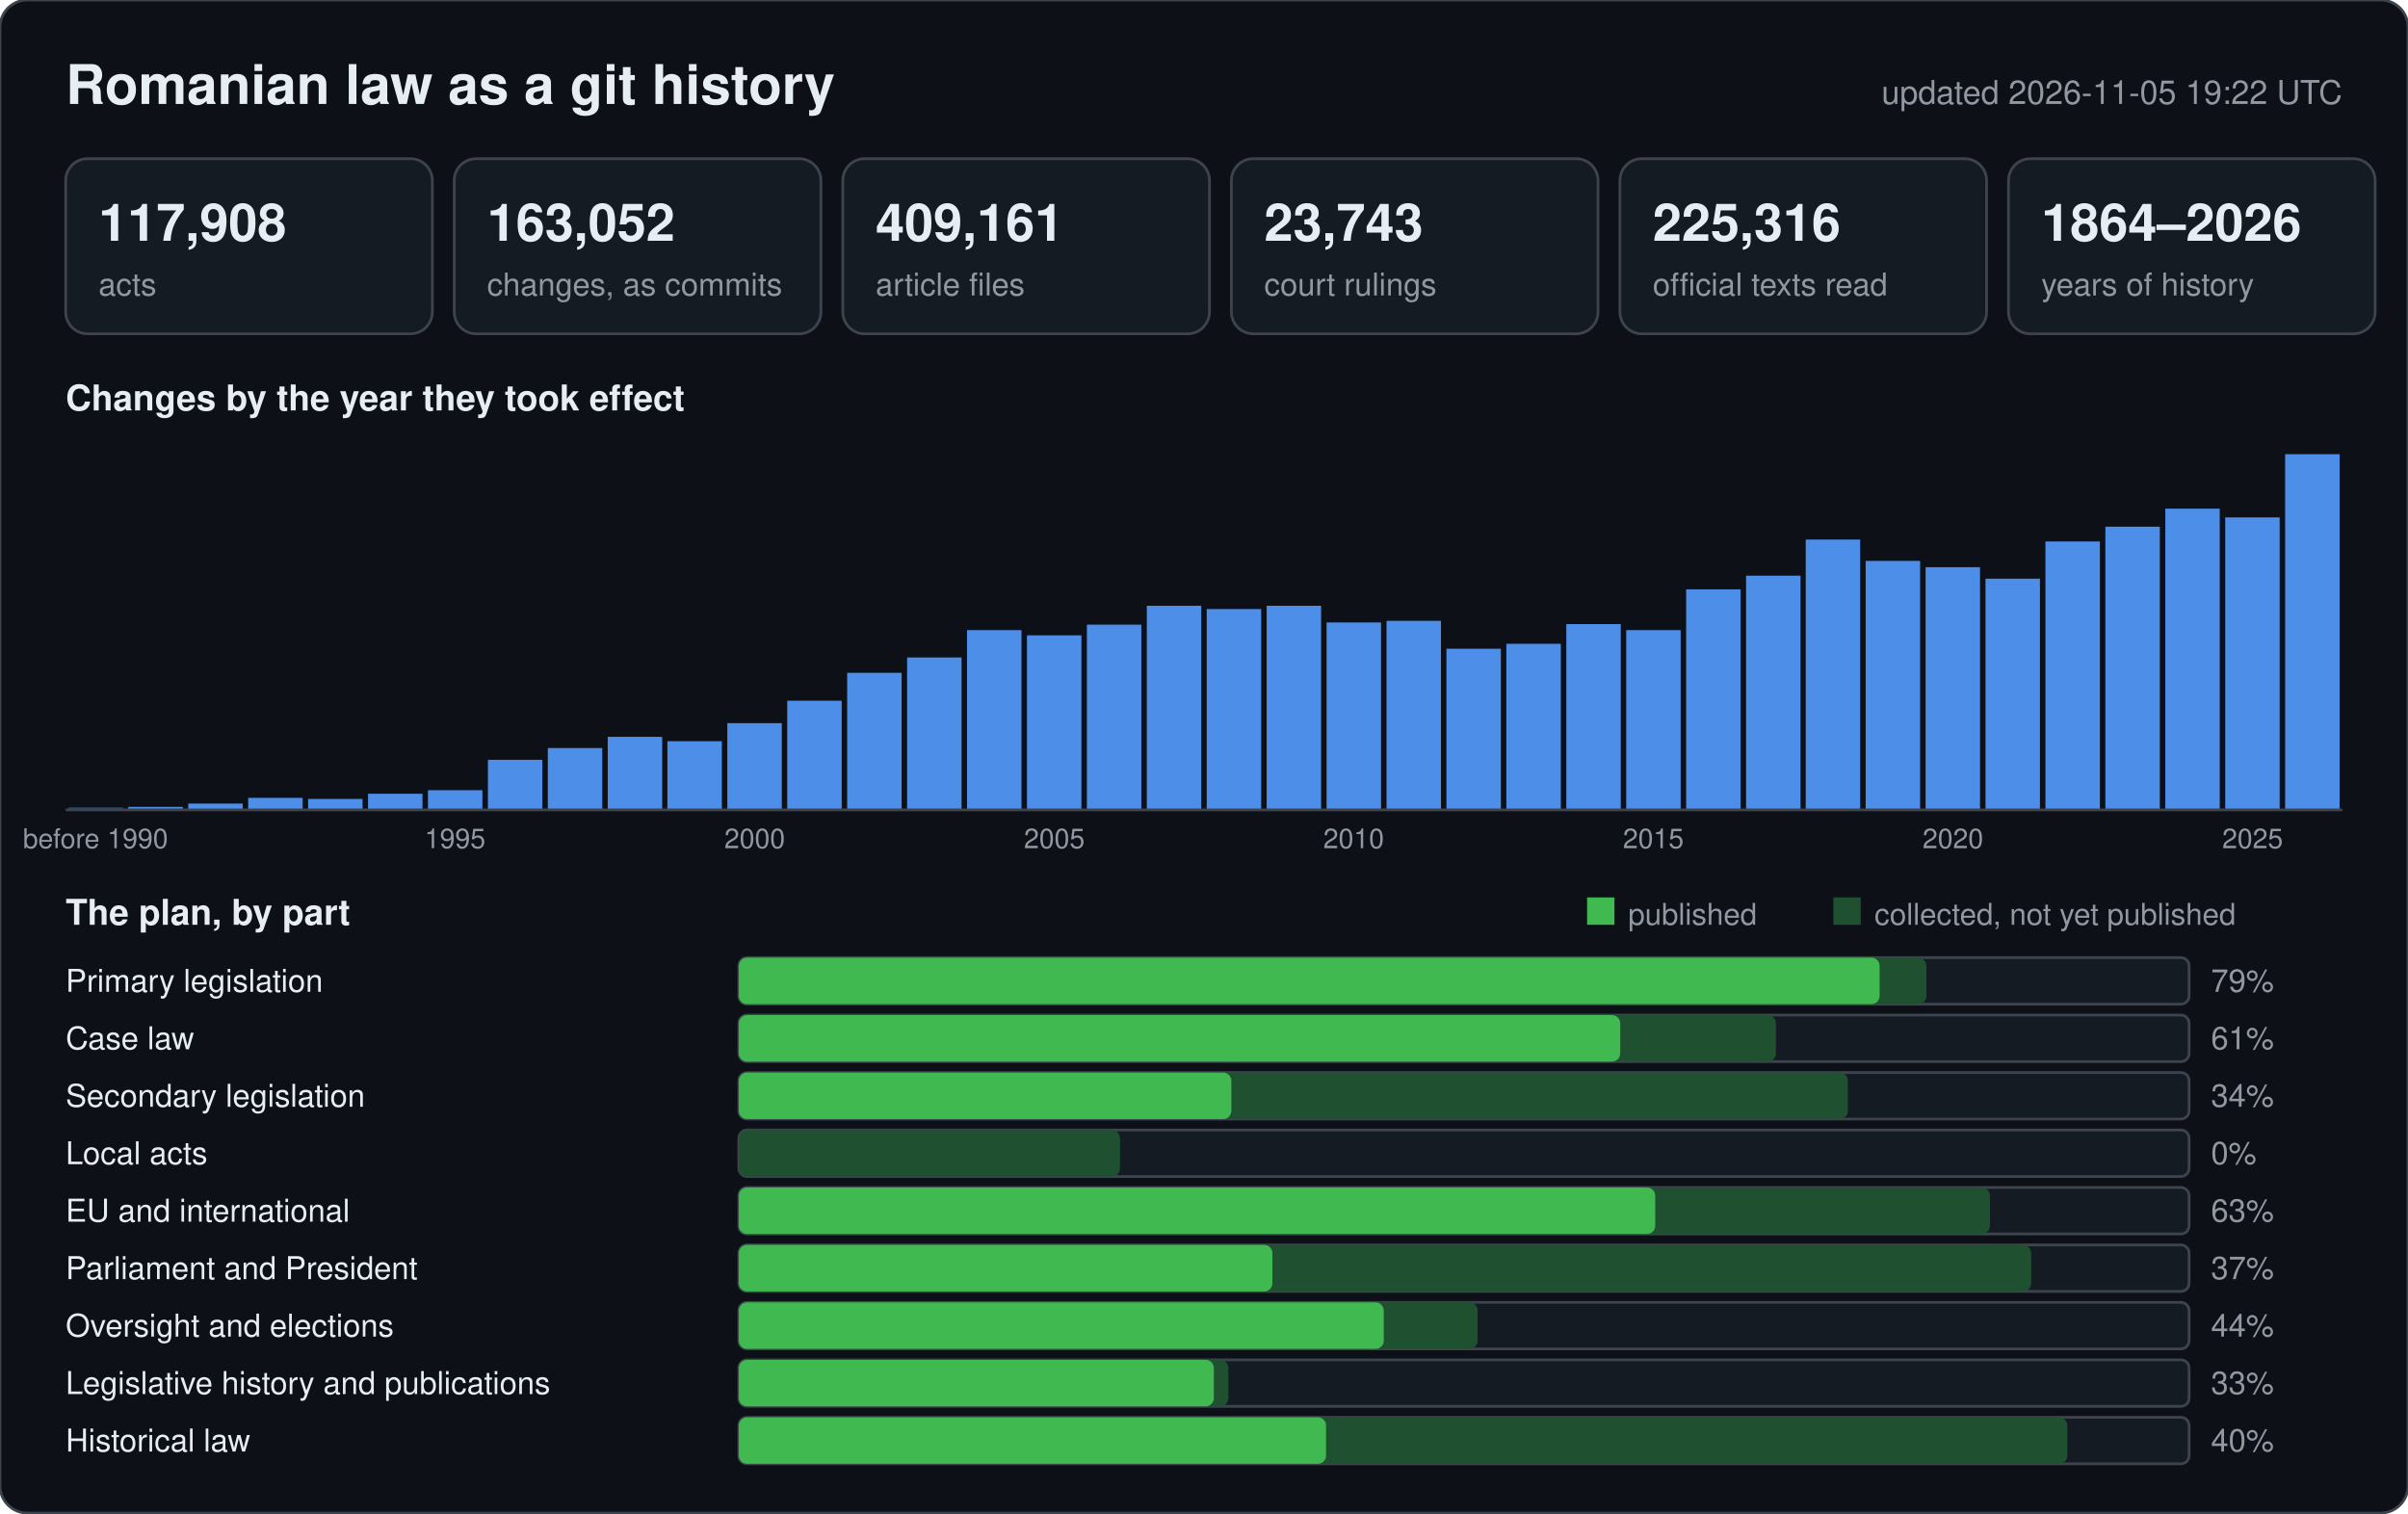
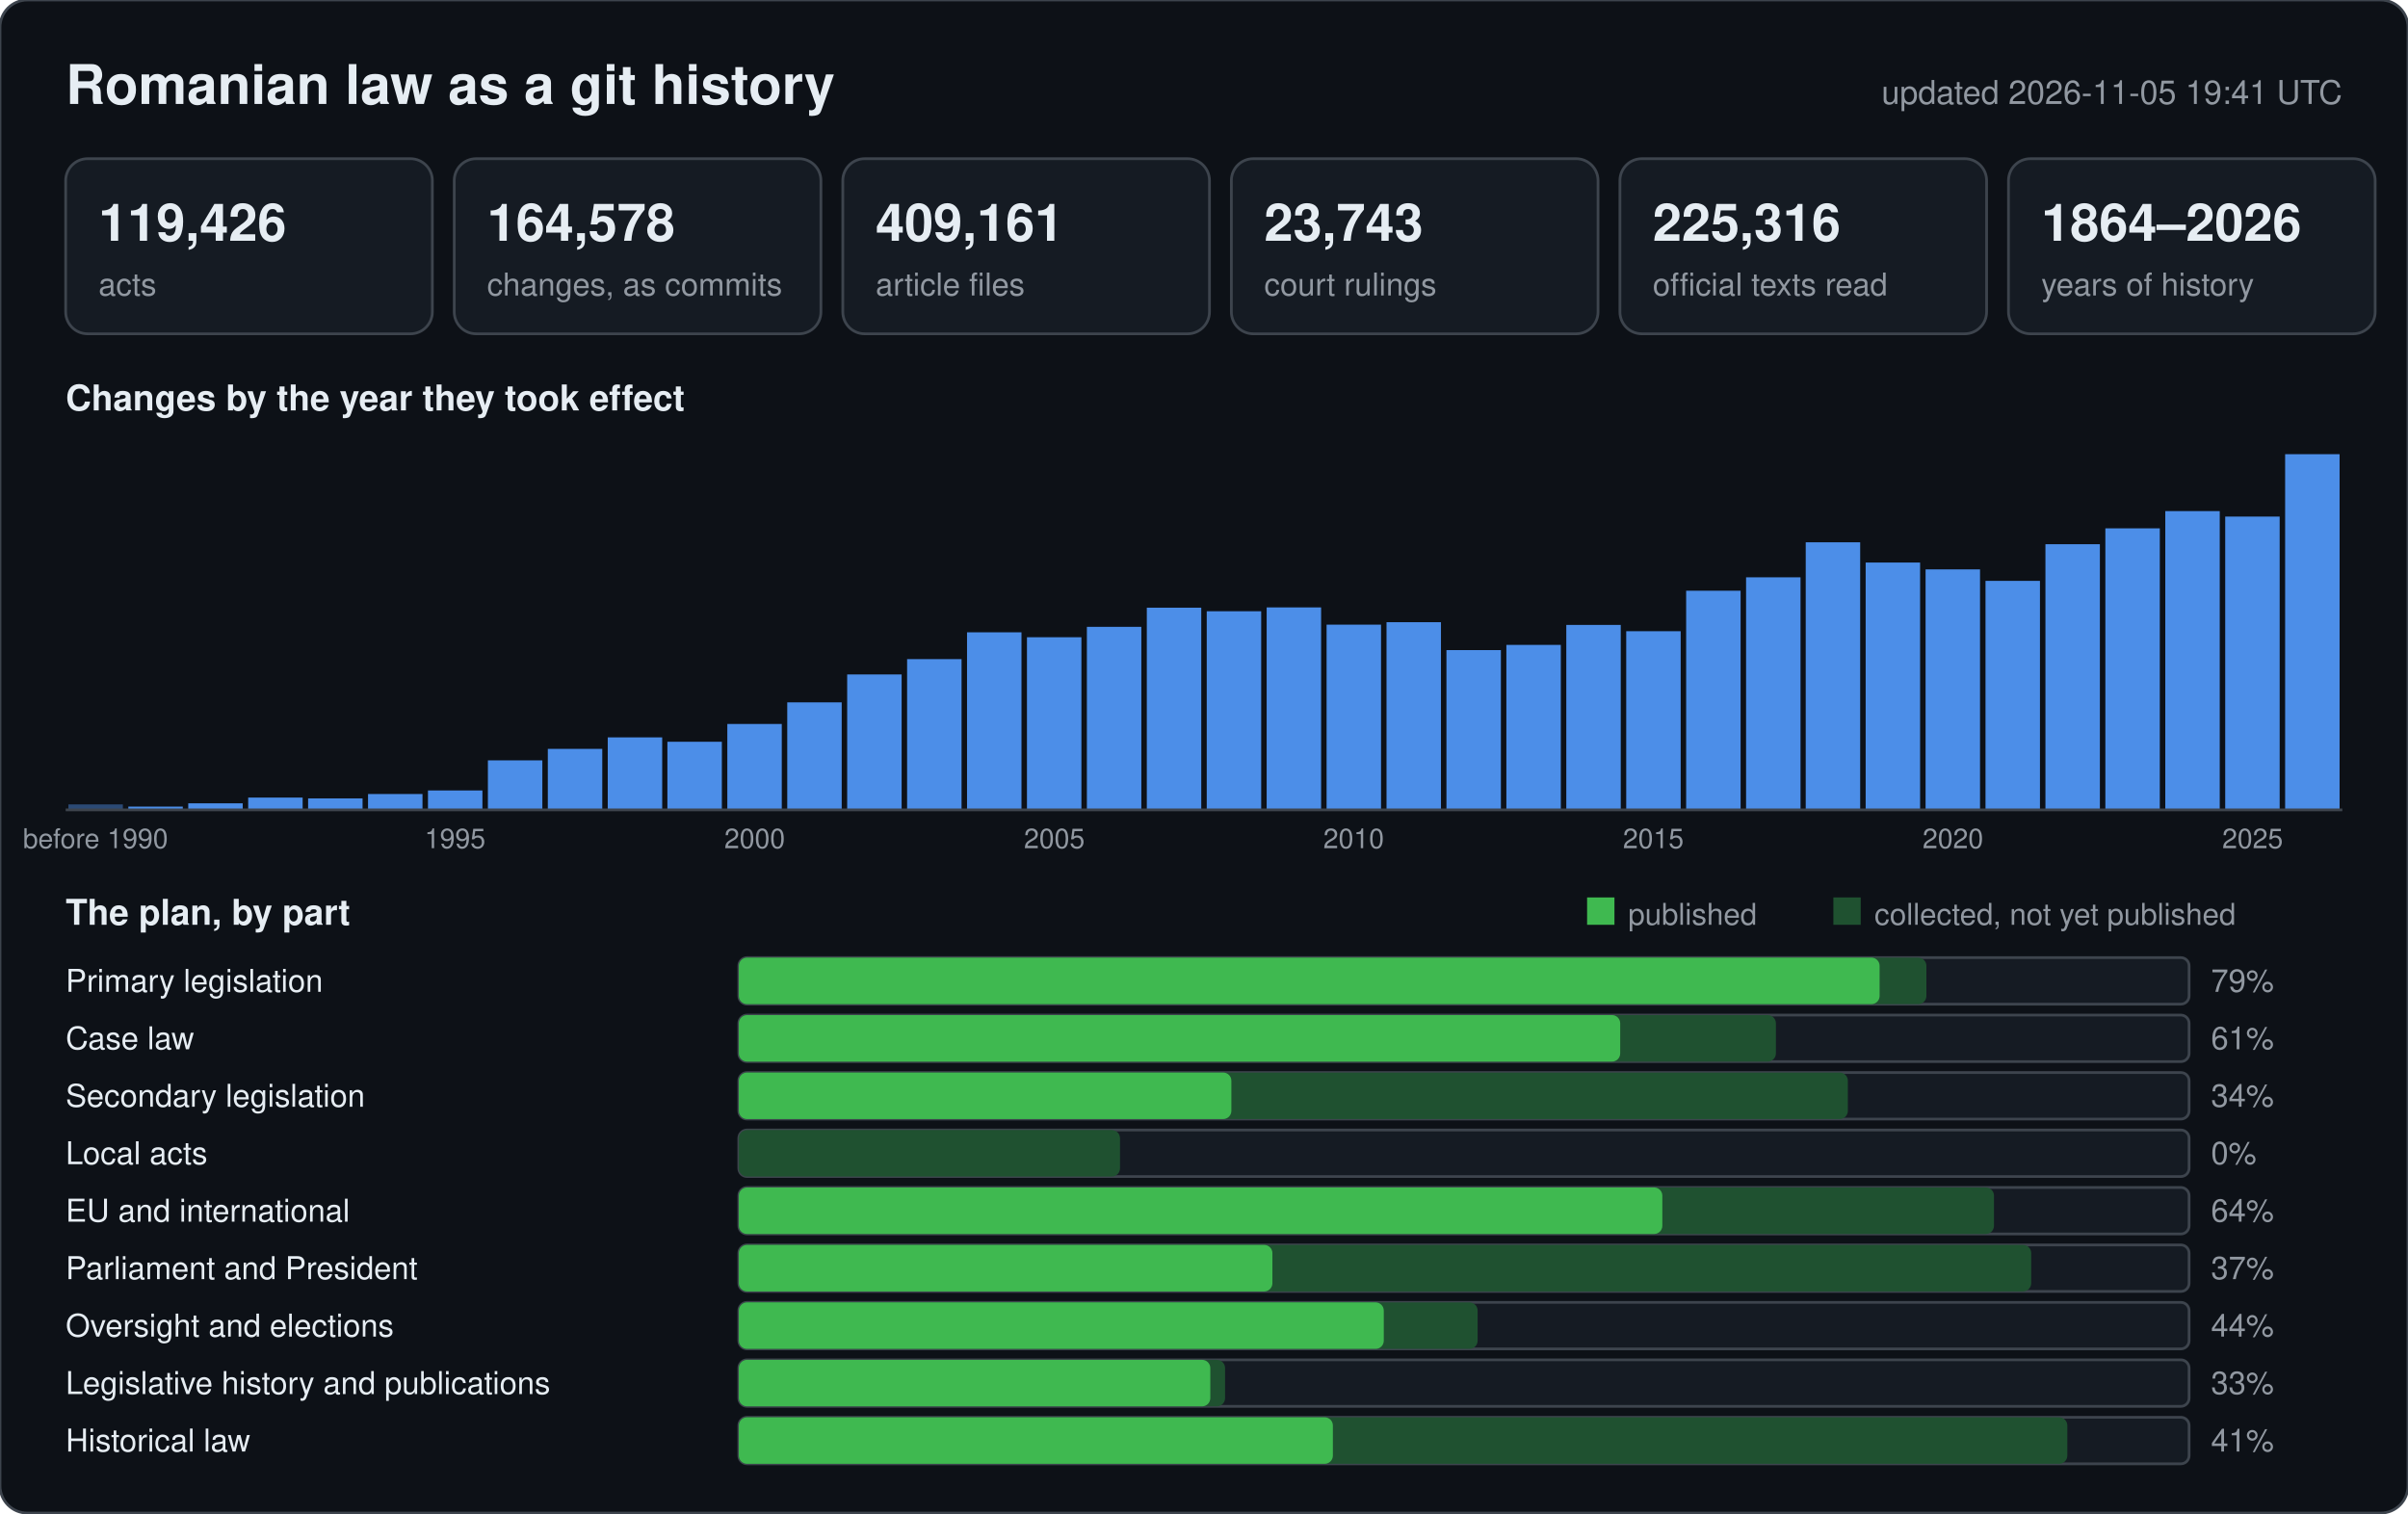
<svg xmlns="http://www.w3.org/2000/svg" width="880" height="553" viewBox="0 0 880 553" font-family="-apple-system,BlinkMacSystemFont,Segoe UI,Helvetica,Arial,sans-serif">
  <rect width="880" height="553" rx="10" fill="#0d1117" stroke="#3d444d" />
  <text x="24" y="38" font-size="20" font-weight="600" fill="#e6edf3">Romanian law as a git history</text>
-   <text x="856" y="38" font-size="12" text-anchor="end" fill="#9198a1">updated 2026-11-05 19:22 UTC</text>
+   <text x="856" y="38" font-size="12" text-anchor="end" fill="#9198a1">updated 2026-11-05 19:41 UTC</text>
  <rect x="24" y="58" width="134" height="64" rx="8" fill="#151b23" stroke="#3d444d" />
-   <text x="36" y="88" font-size="19" font-weight="600" fill="#e6edf3">117,908</text>
+   <text x="36" y="88" font-size="19" font-weight="600" fill="#e6edf3">119,426</text>
  <text x="36" y="108" font-size="11.5" fill="#9198a1">acts</text>
  <rect x="166" y="58" width="134" height="64" rx="8" fill="#151b23" stroke="#3d444d" />
-   <text x="178" y="88" font-size="19" font-weight="600" fill="#e6edf3">163,052</text>
+   <text x="178" y="88" font-size="19" font-weight="600" fill="#e6edf3">164,578</text>
  <text x="178" y="108" font-size="11.5" fill="#9198a1">changes, as commits</text>
  <rect x="308" y="58" width="134" height="64" rx="8" fill="#151b23" stroke="#3d444d" />
  <text x="320" y="88" font-size="19" font-weight="600" fill="#e6edf3">409,161</text>
  <text x="320" y="108" font-size="11.5" fill="#9198a1">article files</text>
  <rect x="450" y="58" width="134" height="64" rx="8" fill="#151b23" stroke="#3d444d" />
  <text x="462" y="88" font-size="19" font-weight="600" fill="#e6edf3">23,743</text>
  <text x="462" y="108" font-size="11.5" fill="#9198a1">court rulings</text>
  <rect x="592" y="58" width="134" height="64" rx="8" fill="#151b23" stroke="#3d444d" />
  <text x="604" y="88" font-size="19" font-weight="600" fill="#e6edf3">225,316</text>
  <text x="604" y="108" font-size="11.5" fill="#9198a1">official texts read</text>
  <rect x="734" y="58" width="134" height="64" rx="8" fill="#151b23" stroke="#3d444d" />
  <text x="746" y="88" font-size="19" font-weight="600" fill="#e6edf3">1864–2026</text>
  <text x="746" y="108" font-size="11.5" fill="#9198a1">years of history</text>
  <text x="24" y="150" font-size="13" font-weight="600" fill="#e6edf3">Changes by the year they took effect</text>
-   <rect x="25.0" y="295.1" width="19.9" height="0.9" fill="#2b4a75" />
+   <rect x="25.0" y="294.0" width="19.9" height="2.0" fill="#2b4a75" />
  <text x="34.9" y="310" font-size="10" text-anchor="middle" fill="#9198a1">before 1990</text>
-   <rect x="46.9" y="294.9" width="19.9" height="1.1" fill="#4c8ee8" />
-   <rect x="68.8" y="293.7" width="19.9" height="2.3" fill="#4c8ee8" />
-   <rect x="90.7" y="291.6" width="19.9" height="4.4" fill="#4c8ee8" />
-   <rect x="112.6" y="292.0" width="19.9" height="4.0" fill="#4c8ee8" />
-   <rect x="134.5" y="290.1" width="19.9" height="5.9" fill="#4c8ee8" />
-   <rect x="156.4" y="288.8" width="19.9" height="7.2" fill="#4c8ee8" />
+   <rect x="46.9" y="294.8" width="19.9" height="1.2" fill="#4c8ee8" />
+   <rect x="68.8" y="293.6" width="19.9" height="2.4" fill="#4c8ee8" />
+   <rect x="90.7" y="291.5" width="19.9" height="4.5" fill="#4c8ee8" />
+   <rect x="112.6" y="291.8" width="19.9" height="4.2" fill="#4c8ee8" />
+   <rect x="134.5" y="290.2" width="19.9" height="5.8" fill="#4c8ee8" />
+   <rect x="156.4" y="288.9" width="19.9" height="7.1" fill="#4c8ee8" />
  <text x="166.3" y="310" font-size="10" text-anchor="middle" fill="#9198a1">1995</text>
-   <rect x="178.3" y="277.7" width="19.9" height="18.3" fill="#4c8ee8" />
-   <rect x="200.2" y="273.4" width="19.9" height="22.6" fill="#4c8ee8" />
-   <rect x="222.1" y="269.3" width="19.9" height="26.7" fill="#4c8ee8" />
-   <rect x="243.9" y="270.9" width="19.9" height="25.1" fill="#4c8ee8" />
-   <rect x="265.8" y="264.3" width="19.9" height="31.7" fill="#4c8ee8" />
+   <rect x="178.3" y="277.9" width="19.9" height="18.1" fill="#4c8ee8" />
+   <rect x="200.2" y="273.7" width="19.9" height="22.3" fill="#4c8ee8" />
+   <rect x="222.1" y="269.5" width="19.9" height="26.5" fill="#4c8ee8" />
+   <rect x="243.9" y="271.1" width="19.9" height="24.9" fill="#4c8ee8" />
+   <rect x="265.8" y="264.6" width="19.9" height="31.4" fill="#4c8ee8" />
  <text x="275.8" y="310" font-size="10" text-anchor="middle" fill="#9198a1">2000</text>
-   <rect x="287.7" y="256.1" width="19.9" height="39.9" fill="#4c8ee8" />
-   <rect x="309.6" y="245.9" width="19.9" height="50.1" fill="#4c8ee8" />
-   <rect x="331.5" y="240.3" width="19.9" height="55.7" fill="#4c8ee8" />
-   <rect x="353.4" y="230.3" width="19.9" height="65.7" fill="#4c8ee8" />
-   <rect x="375.3" y="232.2" width="19.9" height="63.8" fill="#4c8ee8" />
+   <rect x="287.7" y="256.7" width="19.9" height="39.3" fill="#4c8ee8" />
+   <rect x="309.6" y="246.5" width="19.9" height="49.5" fill="#4c8ee8" />
+   <rect x="331.5" y="240.9" width="19.9" height="55.1" fill="#4c8ee8" />
+   <rect x="353.4" y="231.1" width="19.9" height="64.9" fill="#4c8ee8" />
+   <rect x="375.3" y="232.9" width="19.9" height="63.1" fill="#4c8ee8" />
  <text x="385.3" y="310" font-size="10" text-anchor="middle" fill="#9198a1">2005</text>
-   <rect x="397.2" y="228.3" width="19.9" height="67.7" fill="#4c8ee8" />
-   <rect x="419.1" y="221.4" width="19.9" height="74.6" fill="#4c8ee8" />
-   <rect x="441.0" y="222.6" width="19.9" height="73.4" fill="#4c8ee8" />
-   <rect x="462.9" y="221.4" width="19.9" height="74.6" fill="#4c8ee8" />
-   <rect x="484.8" y="227.5" width="19.9" height="68.5" fill="#4c8ee8" />
+   <rect x="397.2" y="229.1" width="19.9" height="66.9" fill="#4c8ee8" />
+   <rect x="419.1" y="222.1" width="19.9" height="73.9" fill="#4c8ee8" />
+   <rect x="441.0" y="223.4" width="19.9" height="72.6" fill="#4c8ee8" />
+   <rect x="462.9" y="222.0" width="19.9" height="74.0" fill="#4c8ee8" />
+   <rect x="484.8" y="228.3" width="19.9" height="67.7" fill="#4c8ee8" />
  <text x="494.7" y="310" font-size="10" text-anchor="middle" fill="#9198a1">2010</text>
-   <rect x="506.7" y="226.9" width="19.9" height="69.1" fill="#4c8ee8" />
-   <rect x="528.6" y="237.1" width="19.9" height="58.9" fill="#4c8ee8" />
-   <rect x="550.5" y="235.3" width="19.9" height="60.7" fill="#4c8ee8" />
-   <rect x="572.4" y="228.1" width="19.9" height="67.9" fill="#4c8ee8" />
-   <rect x="594.3" y="230.3" width="19.9" height="65.7" fill="#4c8ee8" />
+   <rect x="506.7" y="227.4" width="19.9" height="68.6" fill="#4c8ee8" />
+   <rect x="528.6" y="237.6" width="19.9" height="58.4" fill="#4c8ee8" />
+   <rect x="550.5" y="235.7" width="19.9" height="60.3" fill="#4c8ee8" />
+   <rect x="572.4" y="228.4" width="19.9" height="67.6" fill="#4c8ee8" />
+   <rect x="594.3" y="230.7" width="19.9" height="65.3" fill="#4c8ee8" />
  <text x="604.2" y="310" font-size="10" text-anchor="middle" fill="#9198a1">2015</text>
-   <rect x="616.2" y="215.4" width="19.9" height="80.6" fill="#4c8ee8" />
-   <rect x="638.1" y="210.4" width="19.9" height="85.6" fill="#4c8ee8" />
-   <rect x="659.9" y="197.2" width="19.9" height="98.8" fill="#4c8ee8" />
-   <rect x="681.8" y="205.0" width="19.9" height="91.0" fill="#4c8ee8" />
-   <rect x="703.7" y="207.3" width="19.9" height="88.7" fill="#4c8ee8" />
+   <rect x="616.2" y="215.9" width="19.9" height="80.1" fill="#4c8ee8" />
+   <rect x="638.1" y="211.0" width="19.9" height="85.0" fill="#4c8ee8" />
+   <rect x="659.9" y="198.2" width="19.9" height="97.8" fill="#4c8ee8" />
+   <rect x="681.8" y="205.6" width="19.9" height="90.4" fill="#4c8ee8" />
+   <rect x="703.7" y="208.1" width="19.9" height="87.9" fill="#4c8ee8" />
  <text x="713.7" y="310" font-size="10" text-anchor="middle" fill="#9198a1">2020</text>
-   <rect x="725.6" y="211.5" width="19.9" height="84.5" fill="#4c8ee8" />
-   <rect x="747.5" y="197.9" width="19.9" height="98.1" fill="#4c8ee8" />
-   <rect x="769.4" y="192.5" width="19.9" height="103.5" fill="#4c8ee8" />
-   <rect x="791.3" y="185.9" width="19.9" height="110.1" fill="#4c8ee8" />
-   <rect x="813.2" y="189.1" width="19.9" height="106.9" fill="#4c8ee8" />
+   <rect x="725.6" y="212.3" width="19.9" height="83.7" fill="#4c8ee8" />
+   <rect x="747.5" y="198.9" width="19.9" height="97.1" fill="#4c8ee8" />
+   <rect x="769.4" y="193.1" width="19.9" height="102.9" fill="#4c8ee8" />
+   <rect x="791.3" y="186.8" width="19.9" height="109.2" fill="#4c8ee8" />
+   <rect x="813.2" y="188.8" width="19.9" height="107.2" fill="#4c8ee8" />
  <text x="823.2" y="310" font-size="10" text-anchor="middle" fill="#9198a1">2025</text>
  <rect x="835.1" y="166.0" width="19.9" height="130.0" fill="#4c8ee8" />
  <line x1="24" y1="296" x2="856" y2="296" stroke="#3d444d" />
  <text x="24" y="338" font-size="13" font-weight="600" fill="#e6edf3">The plan, by part</text>
  <rect x="580" y="328" width="10" height="10" fill="#3fb950" />
  <text x="595" y="338" font-size="11" fill="#9198a1">published</text>
  <rect x="670" y="328" width="10" height="10" fill="#1f5130" />
  <text x="685" y="338" font-size="11" fill="#9198a1">collected, not yet published</text>
  <text x="24" y="362.5" font-size="11.5" fill="#e6edf3">Primary legislation</text>
  <rect x="270" y="350" width="530" height="17" rx="3" fill="#151b23" stroke="#3d444d" />
  <rect x="270" y="350" width="434.0" height="17" rx="3" fill="#1f5130" />
  <rect x="270" y="350" width="416.9" height="17" rx="3" fill="#3fb950" />
  <text x="808" y="362.5" font-size="11.5" fill="#9198a1">79%</text>
  <text x="24" y="383.5" font-size="11.5" fill="#e6edf3">Case law</text>
  <rect x="270" y="371" width="530" height="17" rx="3" fill="#151b23" stroke="#3d444d" />
  <rect x="270" y="371" width="379.0" height="17" rx="3" fill="#1f5130" />
  <rect x="270" y="371" width="322.1" height="17" rx="3" fill="#3fb950" />
  <text x="808" y="383.5" font-size="11.5" fill="#9198a1">61%</text>
  <text x="24" y="404.5" font-size="11.5" fill="#e6edf3">Secondary legislation</text>
  <rect x="270" y="392" width="530" height="17" rx="3" fill="#151b23" stroke="#3d444d" />
  <rect x="270" y="392" width="405.3" height="17" rx="3" fill="#1f5130" />
  <rect x="270" y="392" width="180.0" height="17" rx="3" fill="#3fb950" />
  <text x="808" y="404.5" font-size="11.5" fill="#9198a1">34%</text>
  <text x="24" y="425.5" font-size="11.5" fill="#e6edf3">Local acts</text>
  <rect x="270" y="413" width="530" height="17" rx="3" fill="#151b23" stroke="#3d444d" />
  <rect x="270" y="413" width="139.3" height="17" rx="3" fill="#1f5130" />
  <rect x="270" y="413" width="0.0" height="17" rx="3" fill="#3fb950" />
  <text x="808" y="425.5" font-size="11.5" fill="#9198a1">0%</text>
  <text x="24" y="446.5" font-size="11.5" fill="#e6edf3">EU and international</text>
  <rect x="270" y="434" width="530" height="17" rx="3" fill="#151b23" stroke="#3d444d" />
-   <rect x="270" y="434" width="457.2" height="17" rx="3" fill="#1f5130" />
-   <rect x="270" y="434" width="334.9" height="17" rx="3" fill="#3fb950" />
-   <text x="808" y="446.5" font-size="11.5" fill="#9198a1">63%</text>
+   <rect x="270" y="434" width="458.7" height="17" rx="3" fill="#1f5130" />
+   <rect x="270" y="434" width="337.5" height="17" rx="3" fill="#3fb950" />
+   <text x="808" y="446.5" font-size="11.5" fill="#9198a1">64%</text>
  <text x="24" y="467.5" font-size="11.5" fill="#e6edf3">Parliament and President</text>
  <rect x="270" y="455" width="530" height="17" rx="3" fill="#151b23" stroke="#3d444d" />
  <rect x="270" y="455" width="472.3" height="17" rx="3" fill="#1f5130" />
  <rect x="270" y="455" width="195.0" height="17" rx="3" fill="#3fb950" />
  <text x="808" y="467.5" font-size="11.5" fill="#9198a1">37%</text>
  <text x="24" y="488.5" font-size="11.5" fill="#e6edf3">Oversight and elections</text>
  <rect x="270" y="476" width="530" height="17" rx="3" fill="#151b23" stroke="#3d444d" />
  <rect x="270" y="476" width="270.0" height="17" rx="3" fill="#1f5130" />
  <rect x="270" y="476" width="235.7" height="17" rx="3" fill="#3fb950" />
  <text x="808" y="488.5" font-size="11.5" fill="#9198a1">44%</text>
  <text x="24" y="509.5" font-size="11.5" fill="#e6edf3">Legislative history and publications</text>
  <rect x="270" y="497" width="530" height="17" rx="3" fill="#151b23" stroke="#3d444d" />
-   <rect x="270" y="497" width="178.9" height="17" rx="3" fill="#1f5130" />
-   <rect x="270" y="497" width="173.6" height="17" rx="3" fill="#3fb950" />
+   <rect x="270" y="497" width="177.7" height="17" rx="3" fill="#1f5130" />
+   <rect x="270" y="497" width="172.3" height="17" rx="3" fill="#3fb950" />
  <text x="808" y="509.5" font-size="11.5" fill="#9198a1">33%</text>
  <text x="24" y="530.5" font-size="11.5" fill="#e6edf3">Historical law</text>
  <rect x="270" y="518" width="530" height="17" rx="3" fill="#151b23" stroke="#3d444d" />
  <rect x="270" y="518" width="485.5" height="17" rx="3" fill="#1f5130" />
-   <rect x="270" y="518" width="214.6" height="17" rx="3" fill="#3fb950" />
-   <text x="808" y="530.5" font-size="11.5" fill="#9198a1">40%</text>
+   <rect x="270" y="518" width="217.1" height="17" rx="3" fill="#3fb950" />
+   <text x="808" y="530.5" font-size="11.5" fill="#9198a1">41%</text>
</svg>
